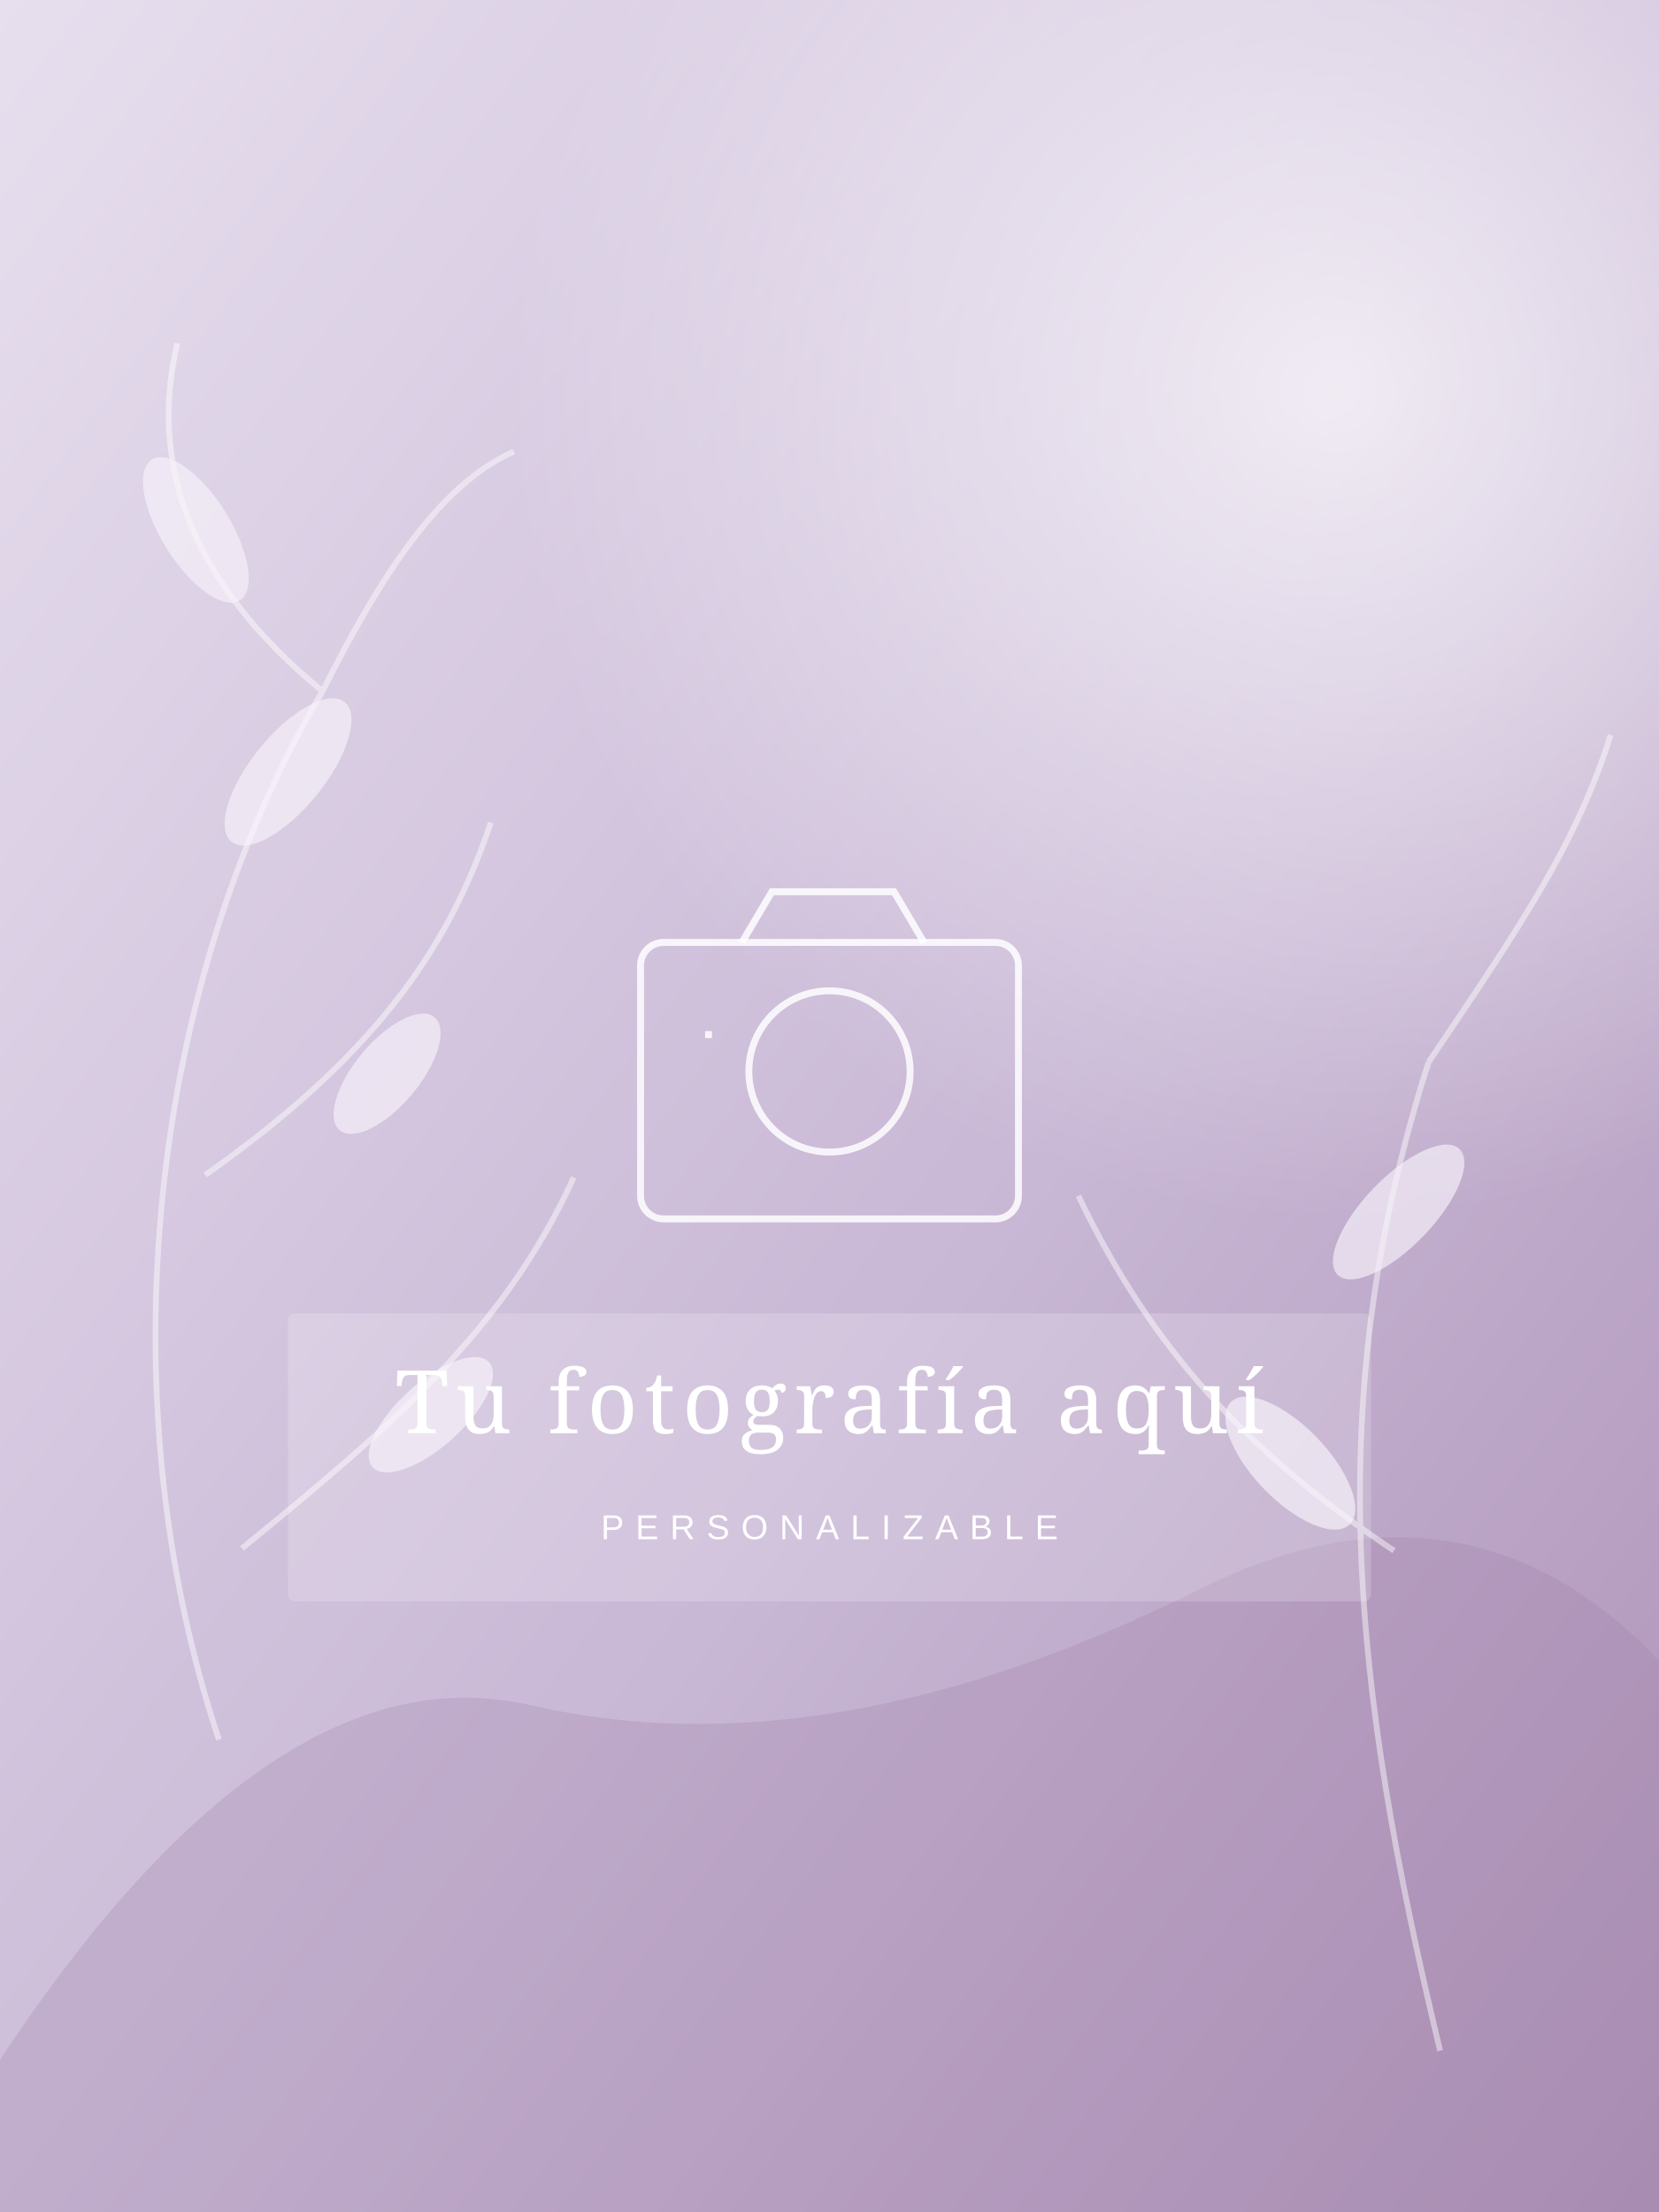
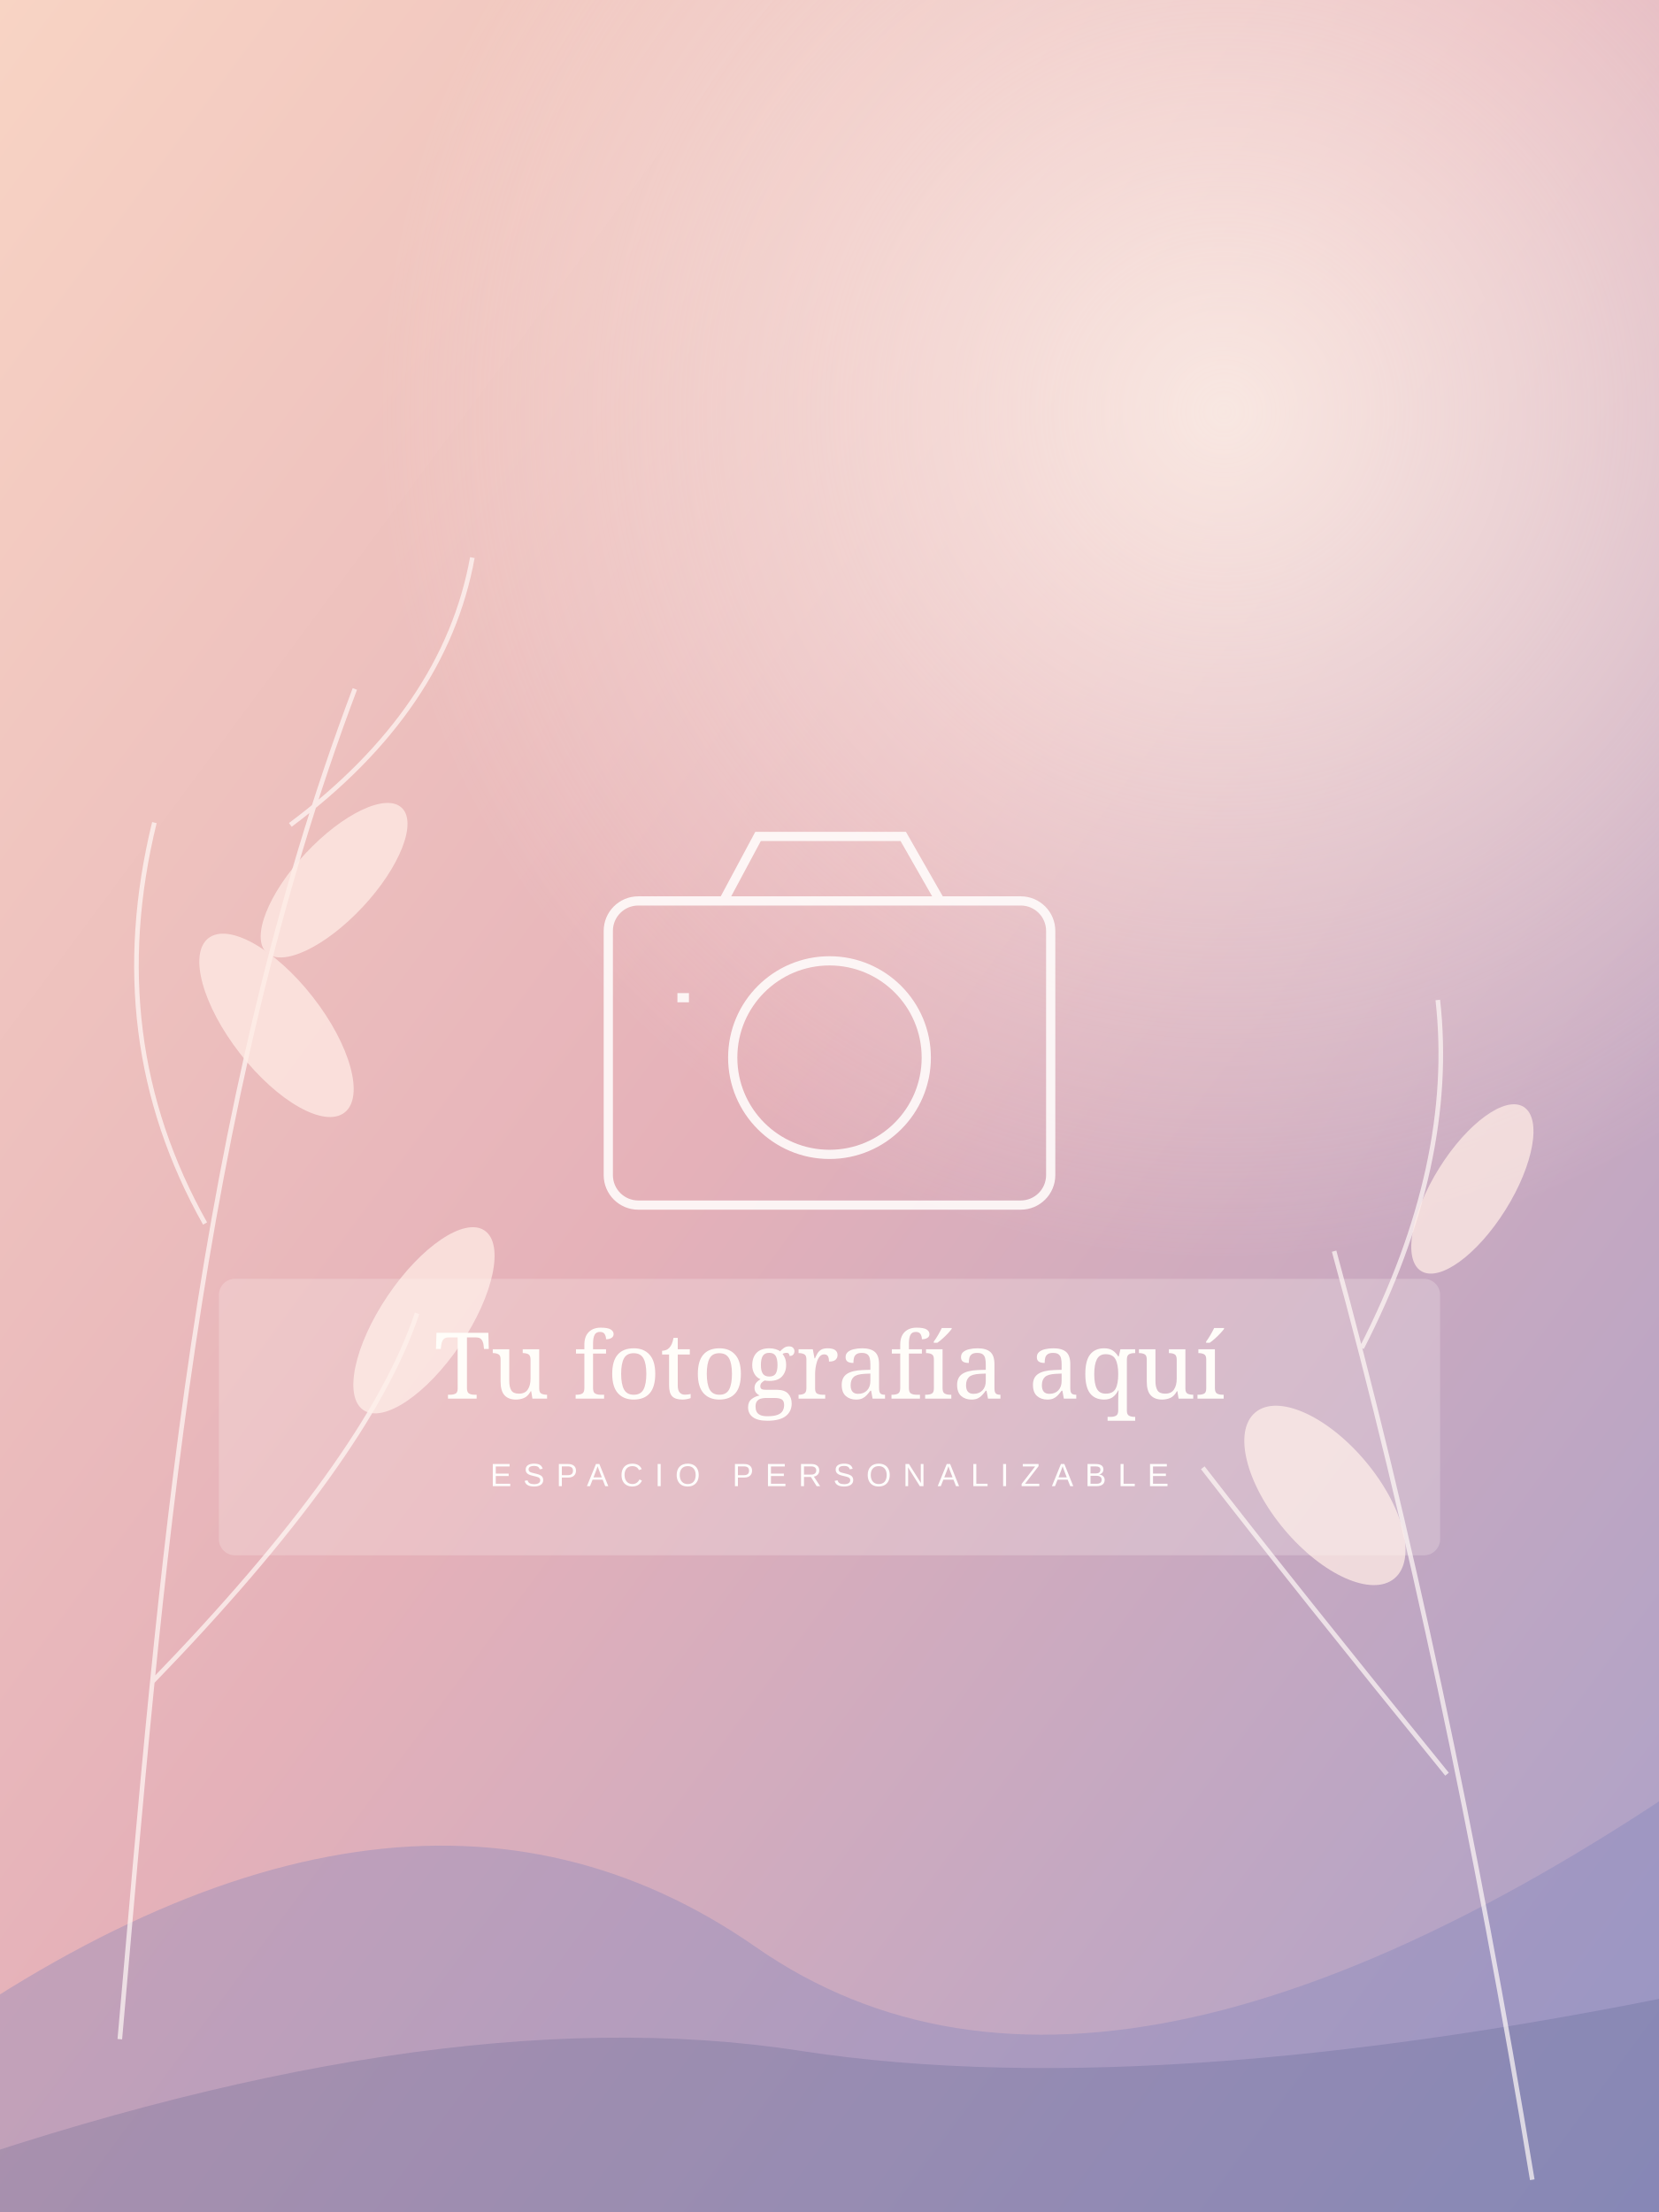
- <svg xmlns="http://www.w3.org/2000/svg" viewBox="0 0 720 960" role="img" aria-label="Espacio para fotografía">
+ <svg xmlns="http://www.w3.org/2000/svg" viewBox="0 0 720 960">
  <defs>
-     <linearGradient id="bg" x1="0" x2="1" y1="0" y2="1">
-       <stop stop-color="#e7dfee" />
-       <stop offset=".58" stop-color="#c8b7d5" />
-       <stop offset="1" stop-color="#ad91b6" />
+     <linearGradient id="sky" x1="0" y1="0" x2="1" y2="1">
+       <stop stop-color="#F8D4C4" />
+       <stop offset=".47" stop-color="#E5B1B9" />
+       <stop offset="1" stop-color="#A7A0C9" />
    </linearGradient>
    <radialGradient id="light">
-       <stop stop-color="#fff" stop-opacity=".7" />
-       <stop offset="1" stop-color="#fff" stop-opacity="0" />
+       <stop stop-color="#FFF9EF" stop-opacity=".75" />
+       <stop offset="1" stop-color="#FFF9EF" stop-opacity="0" />
    </radialGradient>
  </defs>
-   <rect width="720" height="960" fill="url(#bg)" />
-   <circle cx="580" cy="170" r="360" fill="url(#light)" />
-   <path d="M-40 960Q100 710 230 740T520 690T780 810V980Z" fill="#9a7ba5" opacity=".25" />
-   <g opacity=".46" fill="none" stroke="#fff" stroke-width="2.5">
-     <path d="M95 755C45 605 65 426 140 300M140 300C165 250 191 210 223 196M140 300C80 251 65 198 77 149M89 510C160 460 194 414 213 357M105 672C170 619 219 577 249 511" />
-     <path d="M625 890C587 732 573 608 620 461M620 461C659 403 684 367 699 319M605 673C533 625 496 577 468 519" />
+   <rect width="720" height="960" fill="url(#sky)" />
+   <circle cx="530" cy="180" r="365" fill="url(#light)" />
+   <path d="M-50 900Q170 735 328 845T770 747V1000H-50Z" fill="#797EBA" opacity=".32" />
+   <path d="M-50 950Q185 865 347 890T770 857V1000H-50Z" fill="#3C487C" opacity=".19" />
+   <g fill="none" stroke="#FFF9F7" stroke-width="2" opacity=".7">
+     <path d="M52 885C70 680 85 482 154 299M66 730Q160 633 181 570M89 531Q44 451 67 357M126 358Q193 308 205 242" />
+     <path d="M665 946Q628 722 579 543M628 770Q563 690 522 637M591 585Q632 505 624 434" />
  </g>
-   <g fill="#f7f2fa" opacity=".65">
-     <ellipse cx="125" cy="335" rx="16" ry="39" transform="rotate(39 125 335)" />
-     <ellipse cx="85" cy="230" rx="15" ry="36" transform="rotate(-32 85 230)" />
-     <ellipse cx="168" cy="466" rx="14" ry="32" transform="rotate(40 168 466)" />
-     <ellipse cx="187" cy="614" rx="14" ry="34" transform="rotate(48 187 614)" />
-     <ellipse cx="607" cy="526" rx="15" ry="38" transform="rotate(44 607 526)" />
-     <ellipse cx="560" cy="635" rx="16" ry="37" transform="rotate(-44 560 635)" />
+   <g fill="#FFECE6" opacity=".74">
+     <ellipse cx="120" cy="445" rx="20" ry="48" transform="rotate(-38 120 445)" />
+     <ellipse cx="145" cy="382" rx="17" ry="43" transform="rotate(43 145 382)" />
+     <ellipse cx="184" cy="573" rx="19" ry="47" transform="rotate(34 184 573)" />
+     <ellipse cx="575" cy="649" rx="23" ry="47" transform="rotate(-40 575 649)" />
+     <ellipse cx="639" cy="516" rx="17" ry="42" transform="rotate(32 639 516)" />
  </g>
-   <g transform="translate(360 465)" fill="none" stroke="#fff" stroke-opacity=".84" stroke-width="3">
-     <rect x="-82" y="-56" width="164" height="120" rx="10" />
-     <circle r="35" />
-     <path d="M-38-56l13-22h53l13 22M-54-16h3" />
+   <g transform="translate(360 448)" fill="none" stroke="#FFFDFC" stroke-width="4" opacity=".88">
+     <rect x="-96" y="-57" width="192" height="132" rx="13" />
+     <circle cx="0" cy="11" r="42" />
+     <path d="M-46-57l15-28h63l16 28M-66-15h5" />
  </g>
-   <rect x="125" y="570" width="470" height="125" rx="3" fill="#fff" opacity=".18" />
-   <text x="360" y="622" text-anchor="middle" font-family="Georgia,serif" font-size="38" fill="#fff" letter-spacing="3">Tu fotografía aquí</text>
-   <text x="360" y="668" text-anchor="middle" font-family="Arial,sans-serif" font-size="15" fill="#fff" letter-spacing="5">PERSONALIZABLE</text>
+   <rect x="95" y="555" width="530" height="120" rx="7" fill="#FFF9F7" opacity=".22" />
+   <text x="360" y="607" text-anchor="middle" font-family="Georgia,serif" font-size="40" fill="#FFFDF9">Tu fotografía aquí</text>
+   <text x="360" y="645" text-anchor="middle" font-family="Arial,sans-serif" font-size="14" letter-spacing="5" fill="#FFFDFC">ESPACIO PERSONALIZABLE</text>
</svg>
